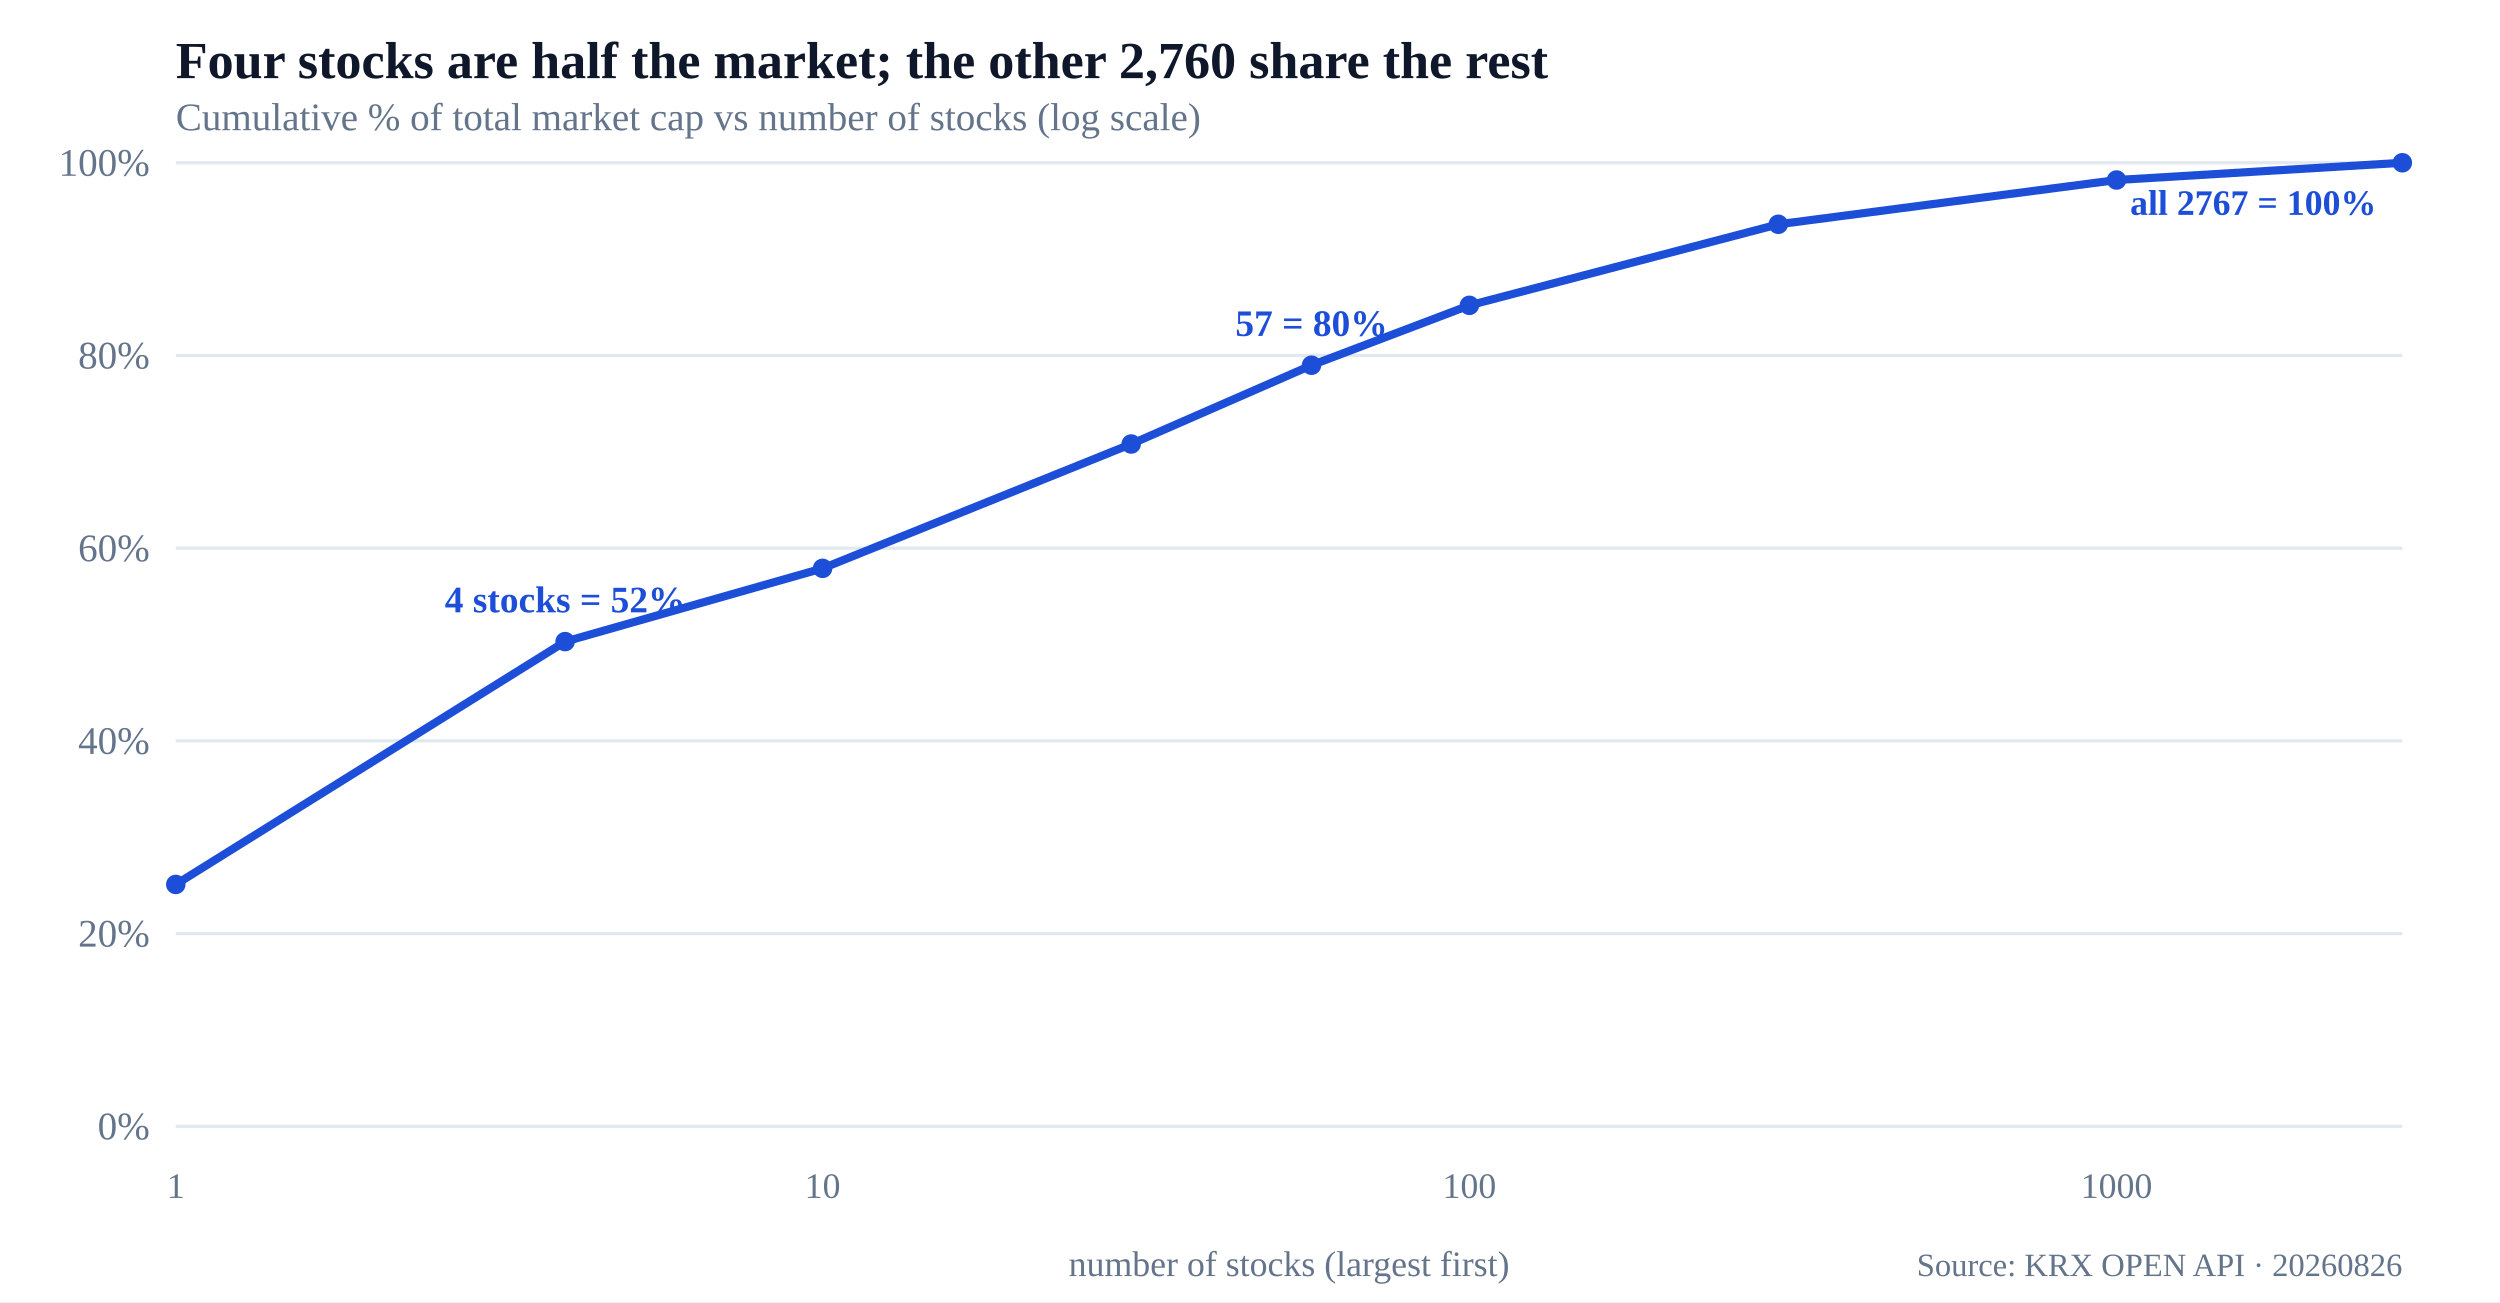
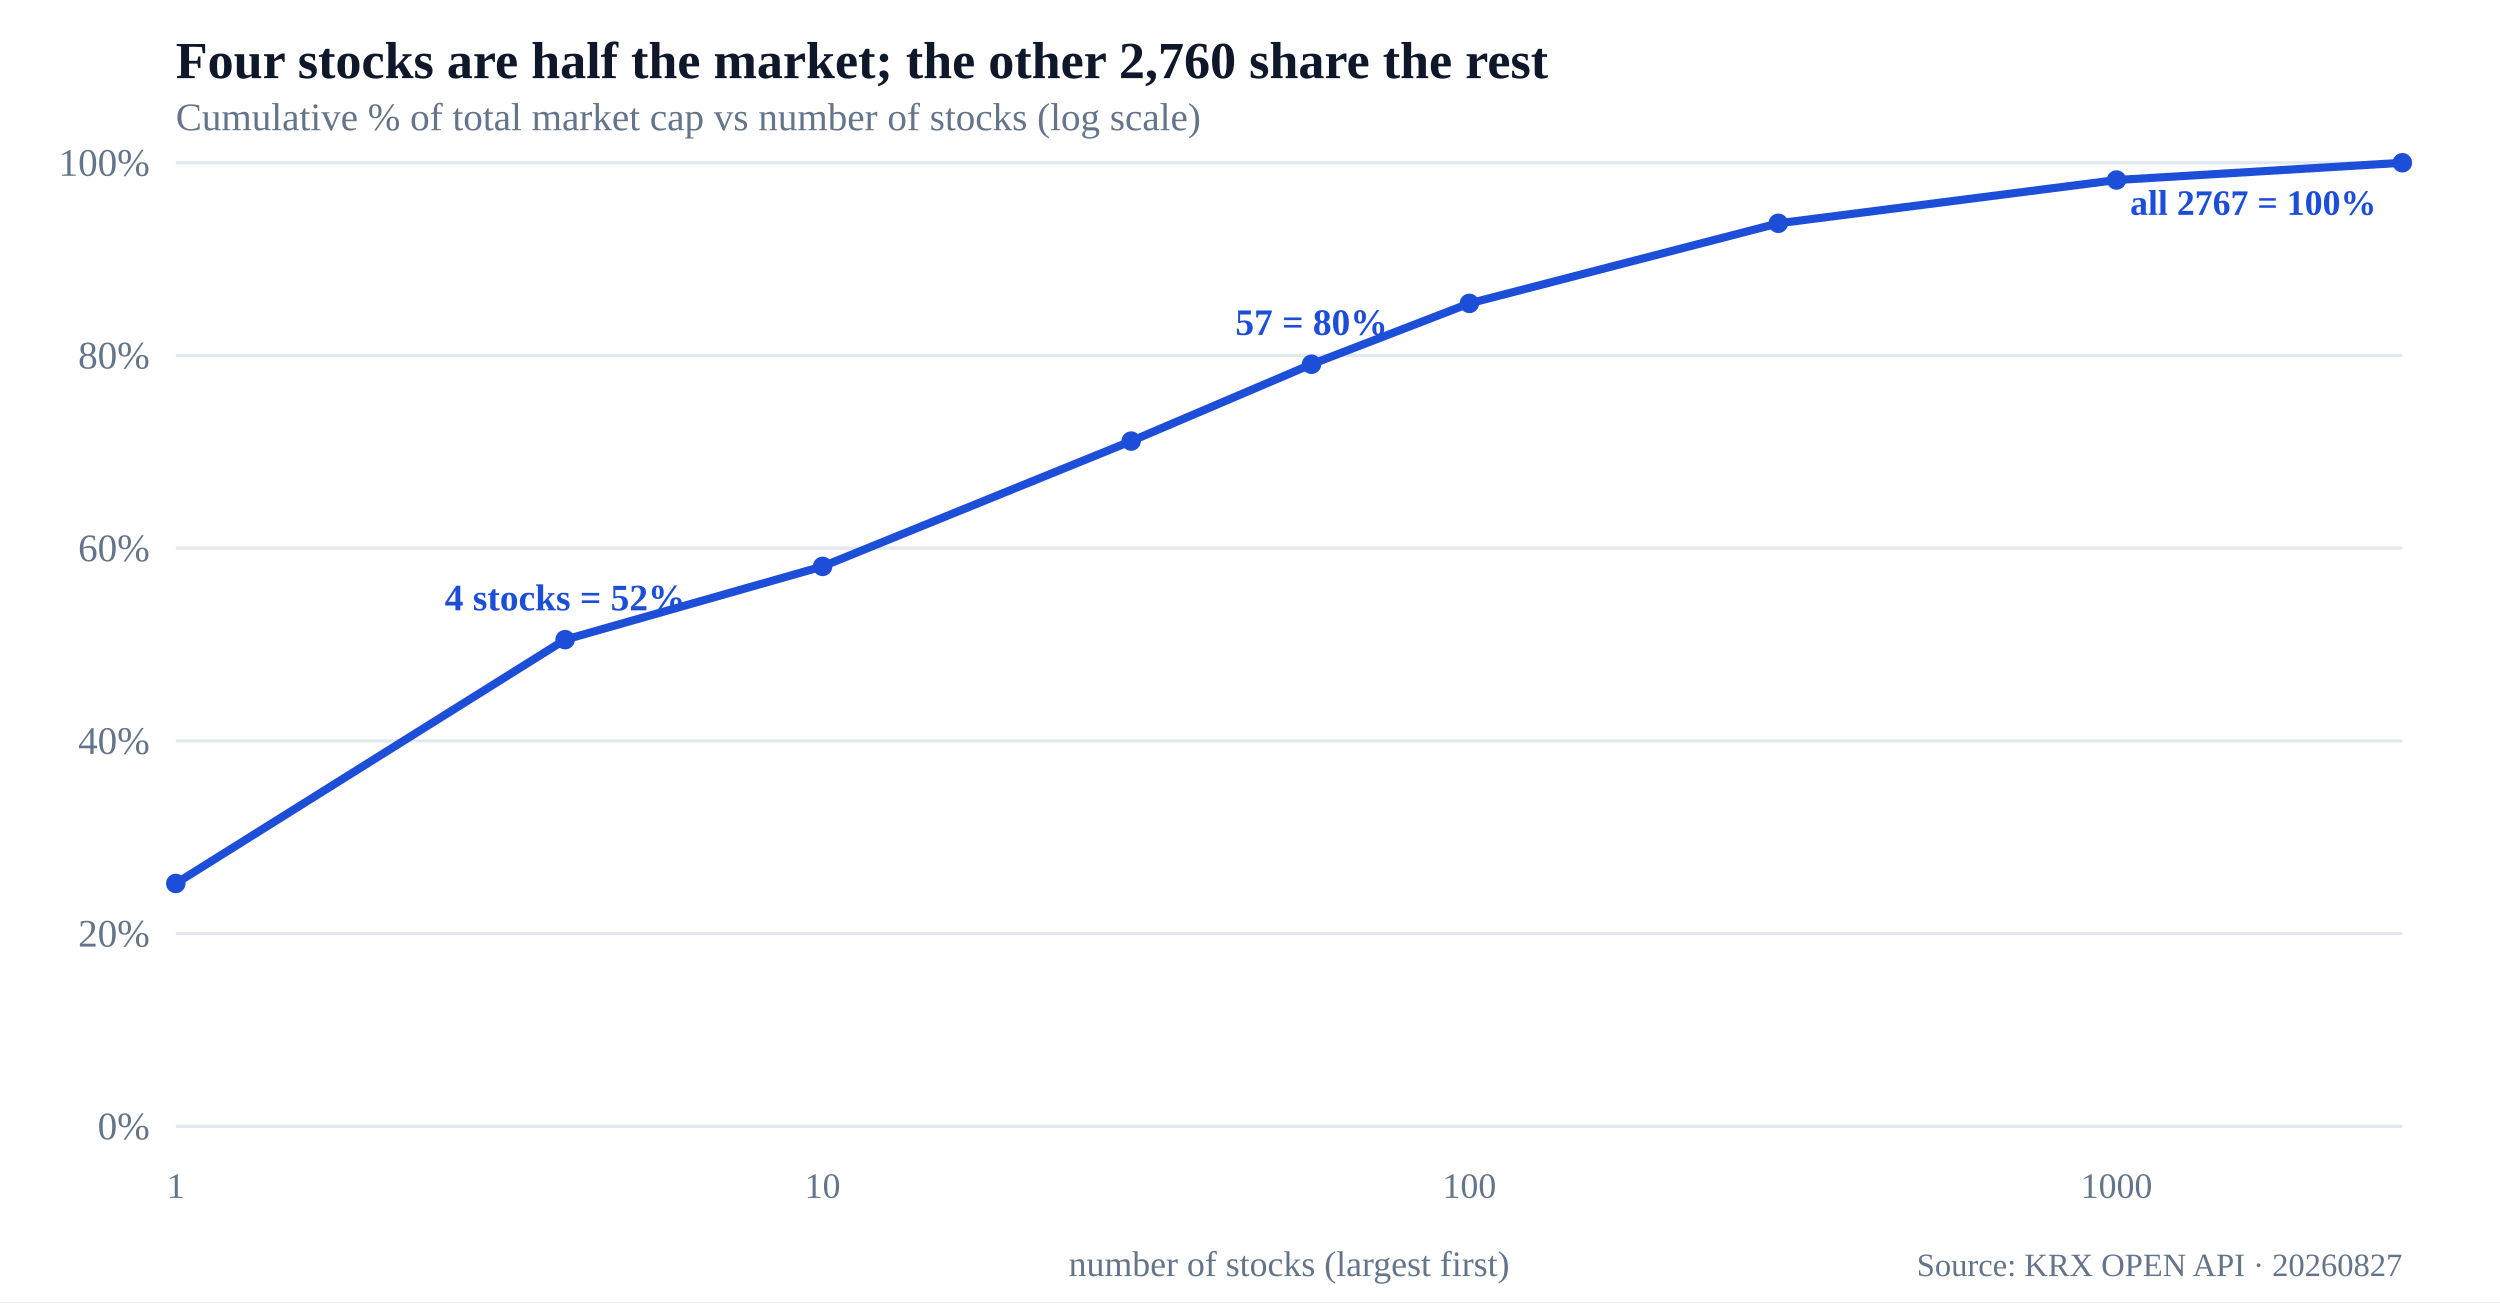
<svg xmlns="http://www.w3.org/2000/svg" viewBox="0 0 768 400" font-family="Georgia,'Times New Roman',serif" role="img" aria-label="Cumulative share of Korean market cap by number of stocks: 4 stocks are half, 57 are 80 percent">
  <rect width="768" height="400" fill="#ffffff" />
  <text x="54" y="24" font-size="16" font-weight="700" fill="#0f172a">Four stocks are half the market; the other 2,760 share the rest</text>
  <text x="54" y="40" font-size="12" fill="#64748b">Cumulative % of total market cap vs number of stocks (log scale)</text>
  <line x1="54" y1="346" x2="738" y2="346" stroke="#e2e8f0" />
  <text x="46" y="350" text-anchor="end" font-size="12" fill="#64748b">0%</text>
  <line x1="54" y1="286.8" x2="738" y2="286.8" stroke="#e2e8f0" />
  <text x="46" y="290.8" text-anchor="end" font-size="12" fill="#64748b">20%</text>
  <line x1="54" y1="227.6" x2="738" y2="227.6" stroke="#e2e8f0" />
  <text x="46" y="231.6" text-anchor="end" font-size="12" fill="#64748b">40%</text>
  <line x1="54" y1="168.4" x2="738" y2="168.4" stroke="#e2e8f0" />
  <text x="46" y="172.4" text-anchor="end" font-size="12" fill="#64748b">60%</text>
  <line x1="54" y1="109.2" x2="738" y2="109.2" stroke="#e2e8f0" />
  <text x="46" y="113.2" text-anchor="end" font-size="12" fill="#64748b">80%</text>
  <line x1="54" y1="50" x2="738" y2="50" stroke="#e2e8f0" />
  <text x="46" y="54" text-anchor="end" font-size="12" fill="#64748b">100%</text>
  <text x="54.0" y="368" text-anchor="middle" font-size="11" fill="#64748b">1</text>
  <text x="252.7" y="368" text-anchor="middle" font-size="11" fill="#64748b">10</text>
  <text x="451.4" y="368" text-anchor="middle" font-size="11" fill="#64748b">100</text>
  <text x="650.2" y="368" text-anchor="middle" font-size="11" fill="#64748b">1000</text>
-   <polyline points="54.0,271.7 173.6,197.1 252.7,174.6 347.5,136.4 402.9,112.2 451.4,93.8 546.3,68.9 650.2,55.3 738.0,50.0" fill="none" stroke="#1d4ed8" stroke-width="2.5" />
-   <circle cx="54.0" cy="271.7" r="3" fill="#1d4ed8" />
-   <circle cx="173.6" cy="197.1" r="3" fill="#1d4ed8" />
-   <text x="173.6" y="188.1" text-anchor="middle" font-size="11.5" font-weight="700" fill="#1d4ed8">4 stocks = 52%</text>
-   <circle cx="252.7" cy="174.6" r="3" fill="#1d4ed8" />
-   <circle cx="347.5" cy="136.4" r="3" fill="#1d4ed8" />
-   <circle cx="402.9" cy="112.2" r="3" fill="#1d4ed8" />
-   <text x="402.9" y="103.2" text-anchor="middle" font-size="11.5" font-weight="700" fill="#1d4ed8">57 = 80%</text>
-   <circle cx="451.4" cy="93.8" r="3" fill="#1d4ed8" />
-   <circle cx="546.3" cy="68.9" r="3" fill="#1d4ed8" />
+   <polyline points="54.0,271.4 173.6,196.5 252.7,174.0 347.5,135.5 402.9,111.9 451.4,93.2 546.3,68.6 650.2,55.3 738.0,50.0" fill="none" stroke="#1d4ed8" stroke-width="2.5" />
+   <circle cx="54.0" cy="271.4" r="3" fill="#1d4ed8" />
+   <circle cx="173.6" cy="196.5" r="3" fill="#1d4ed8" />
+   <text x="173.6" y="187.5" text-anchor="middle" font-size="11.5" font-weight="700" fill="#1d4ed8">4 stocks = 52%</text>
+   <circle cx="252.7" cy="174.0" r="3" fill="#1d4ed8" />
+   <circle cx="347.5" cy="135.5" r="3" fill="#1d4ed8" />
+   <circle cx="402.9" cy="111.9" r="3" fill="#1d4ed8" />
+   <text x="402.9" y="102.9" text-anchor="middle" font-size="11.5" font-weight="700" fill="#1d4ed8">57 = 80%</text>
+   <circle cx="451.4" cy="93.2" r="3" fill="#1d4ed8" />
+   <circle cx="546.3" cy="68.6" r="3" fill="#1d4ed8" />
  <circle cx="650.2" cy="55.3" r="3" fill="#1d4ed8" />
  <circle cx="738.0" cy="50.0" r="3" fill="#1d4ed8" />
  <text x="730.0" y="66.0" text-anchor="end" font-size="11" font-weight="700" fill="#1d4ed8">all 2767 = 100%</text>
  <text x="396" y="392" text-anchor="middle" font-size="11" fill="#64748b">number of stocks (largest first)</text>
-   <text x="738" y="392" text-anchor="end" font-size="10" fill="#64748b">Source: KRX OPEN API · 20260826</text>
+   <text x="738" y="392" text-anchor="end" font-size="10" fill="#64748b">Source: KRX OPEN API · 20260827</text>
</svg>
